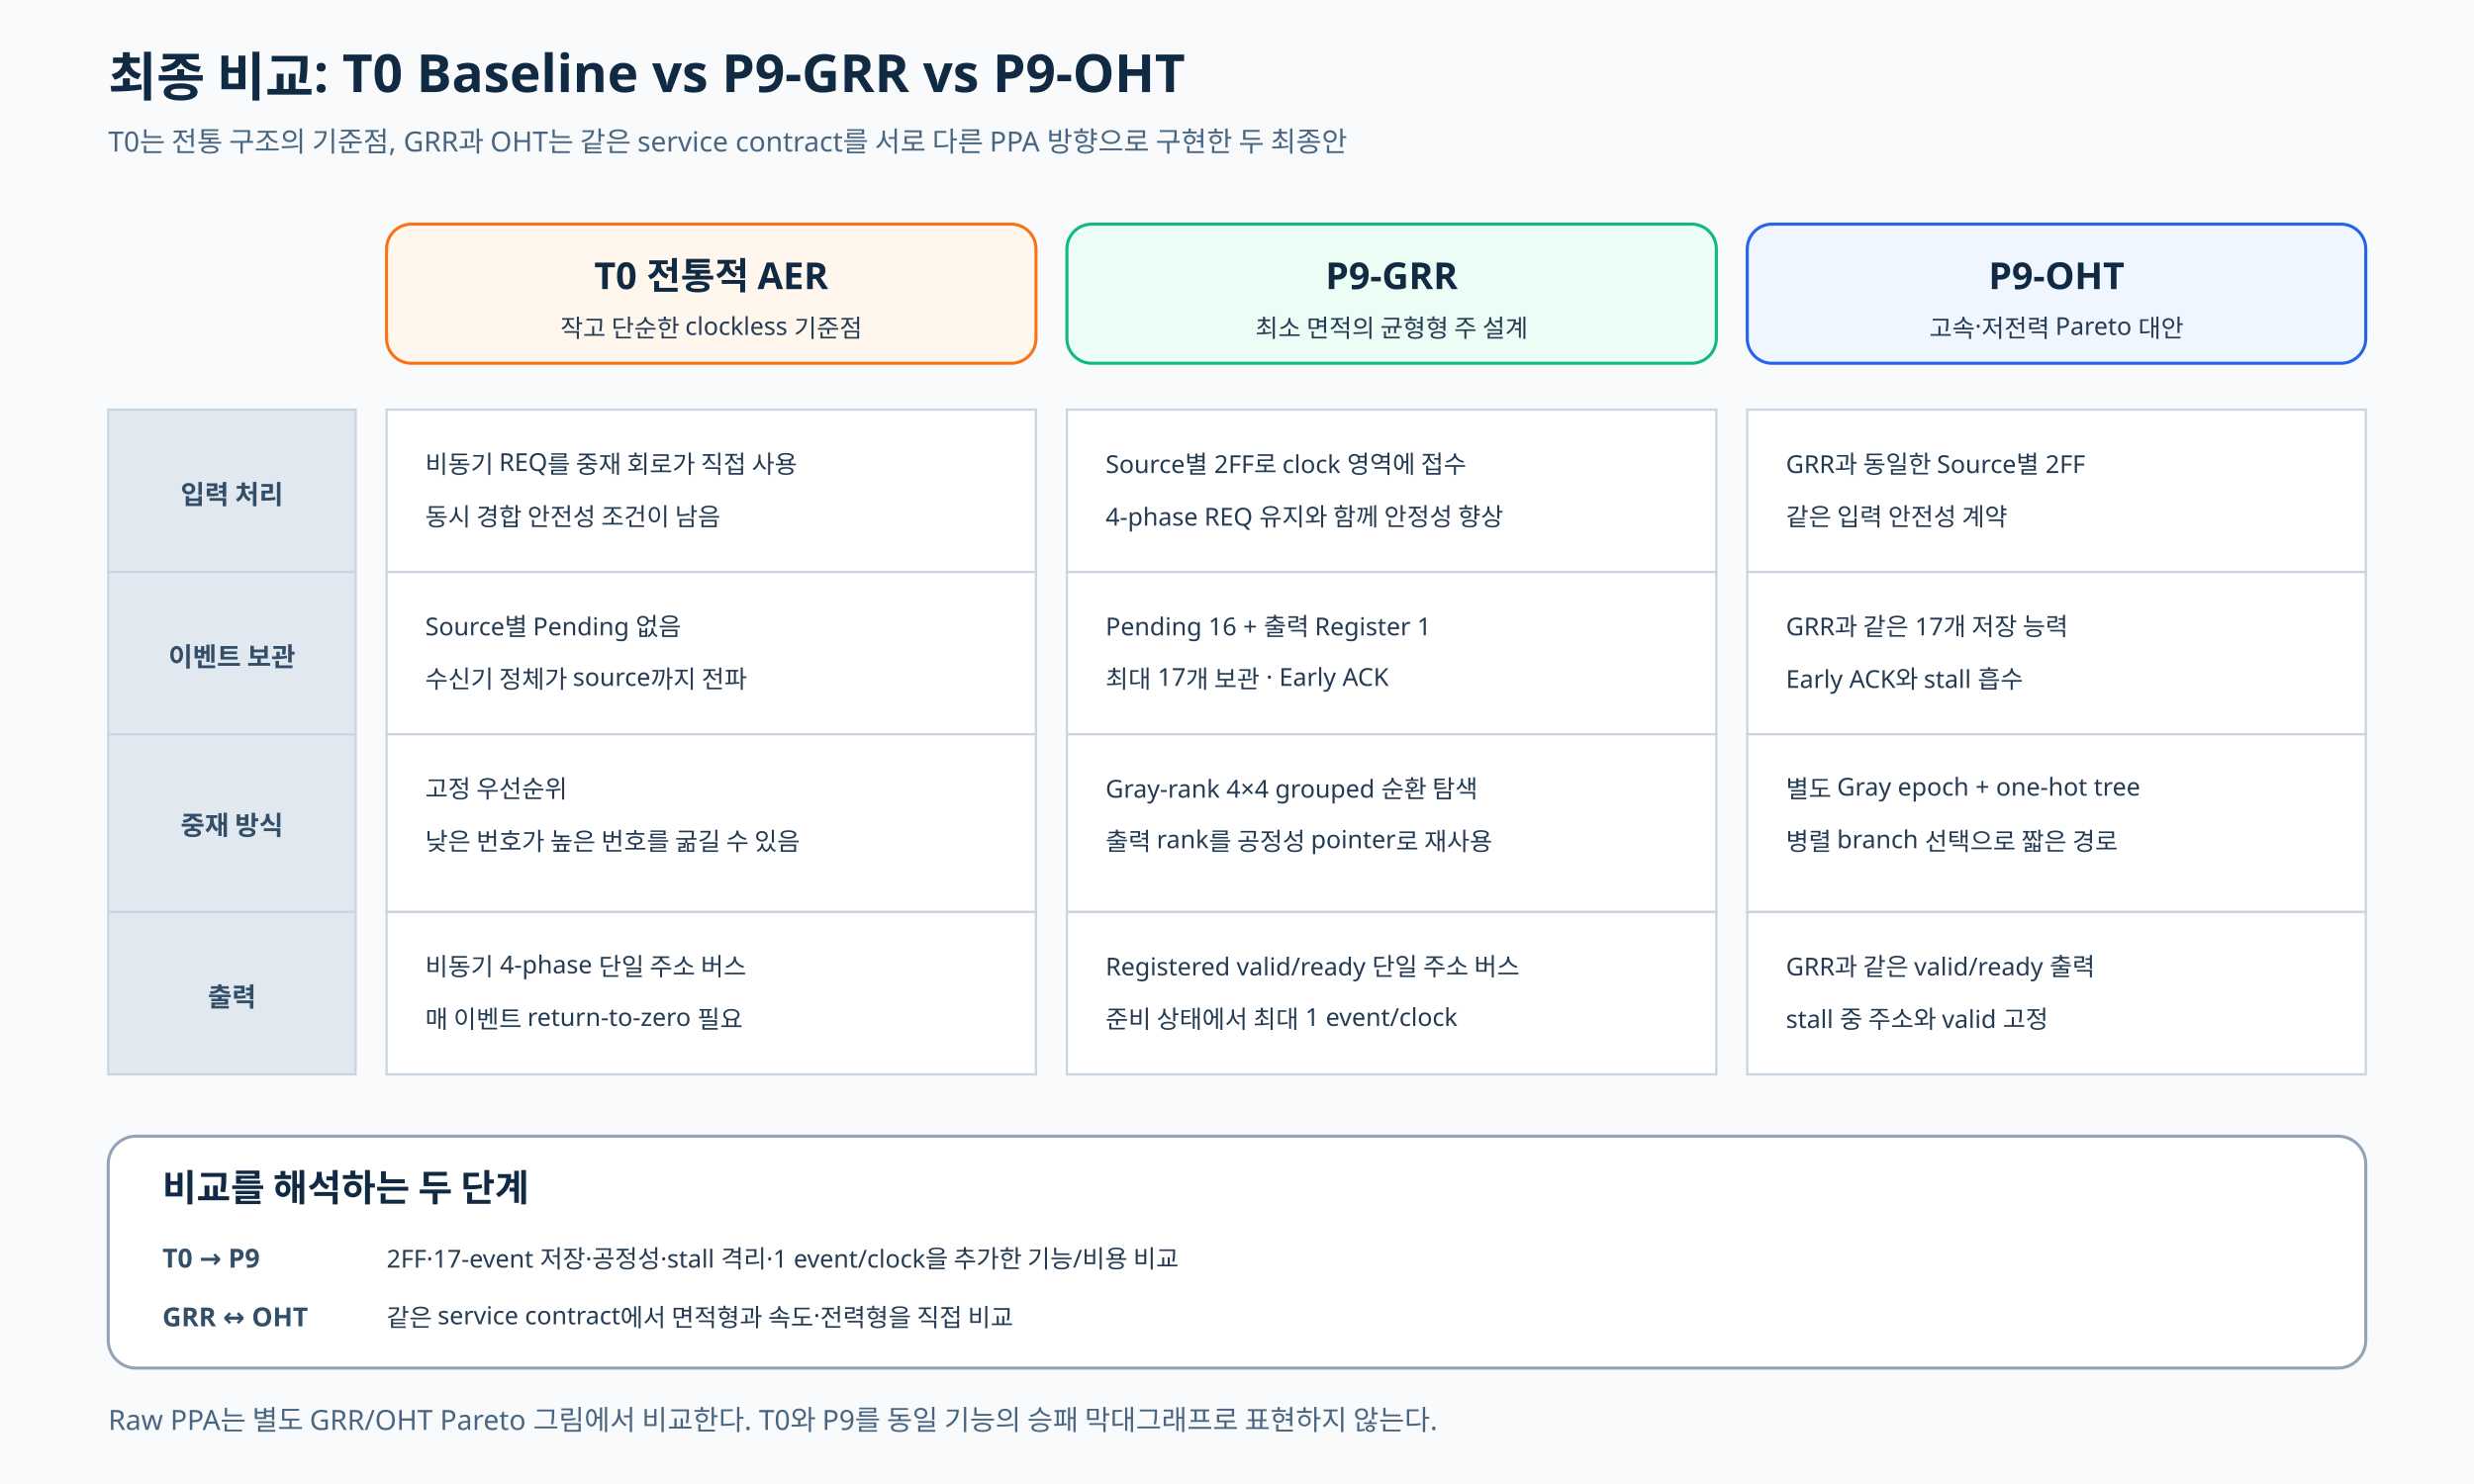
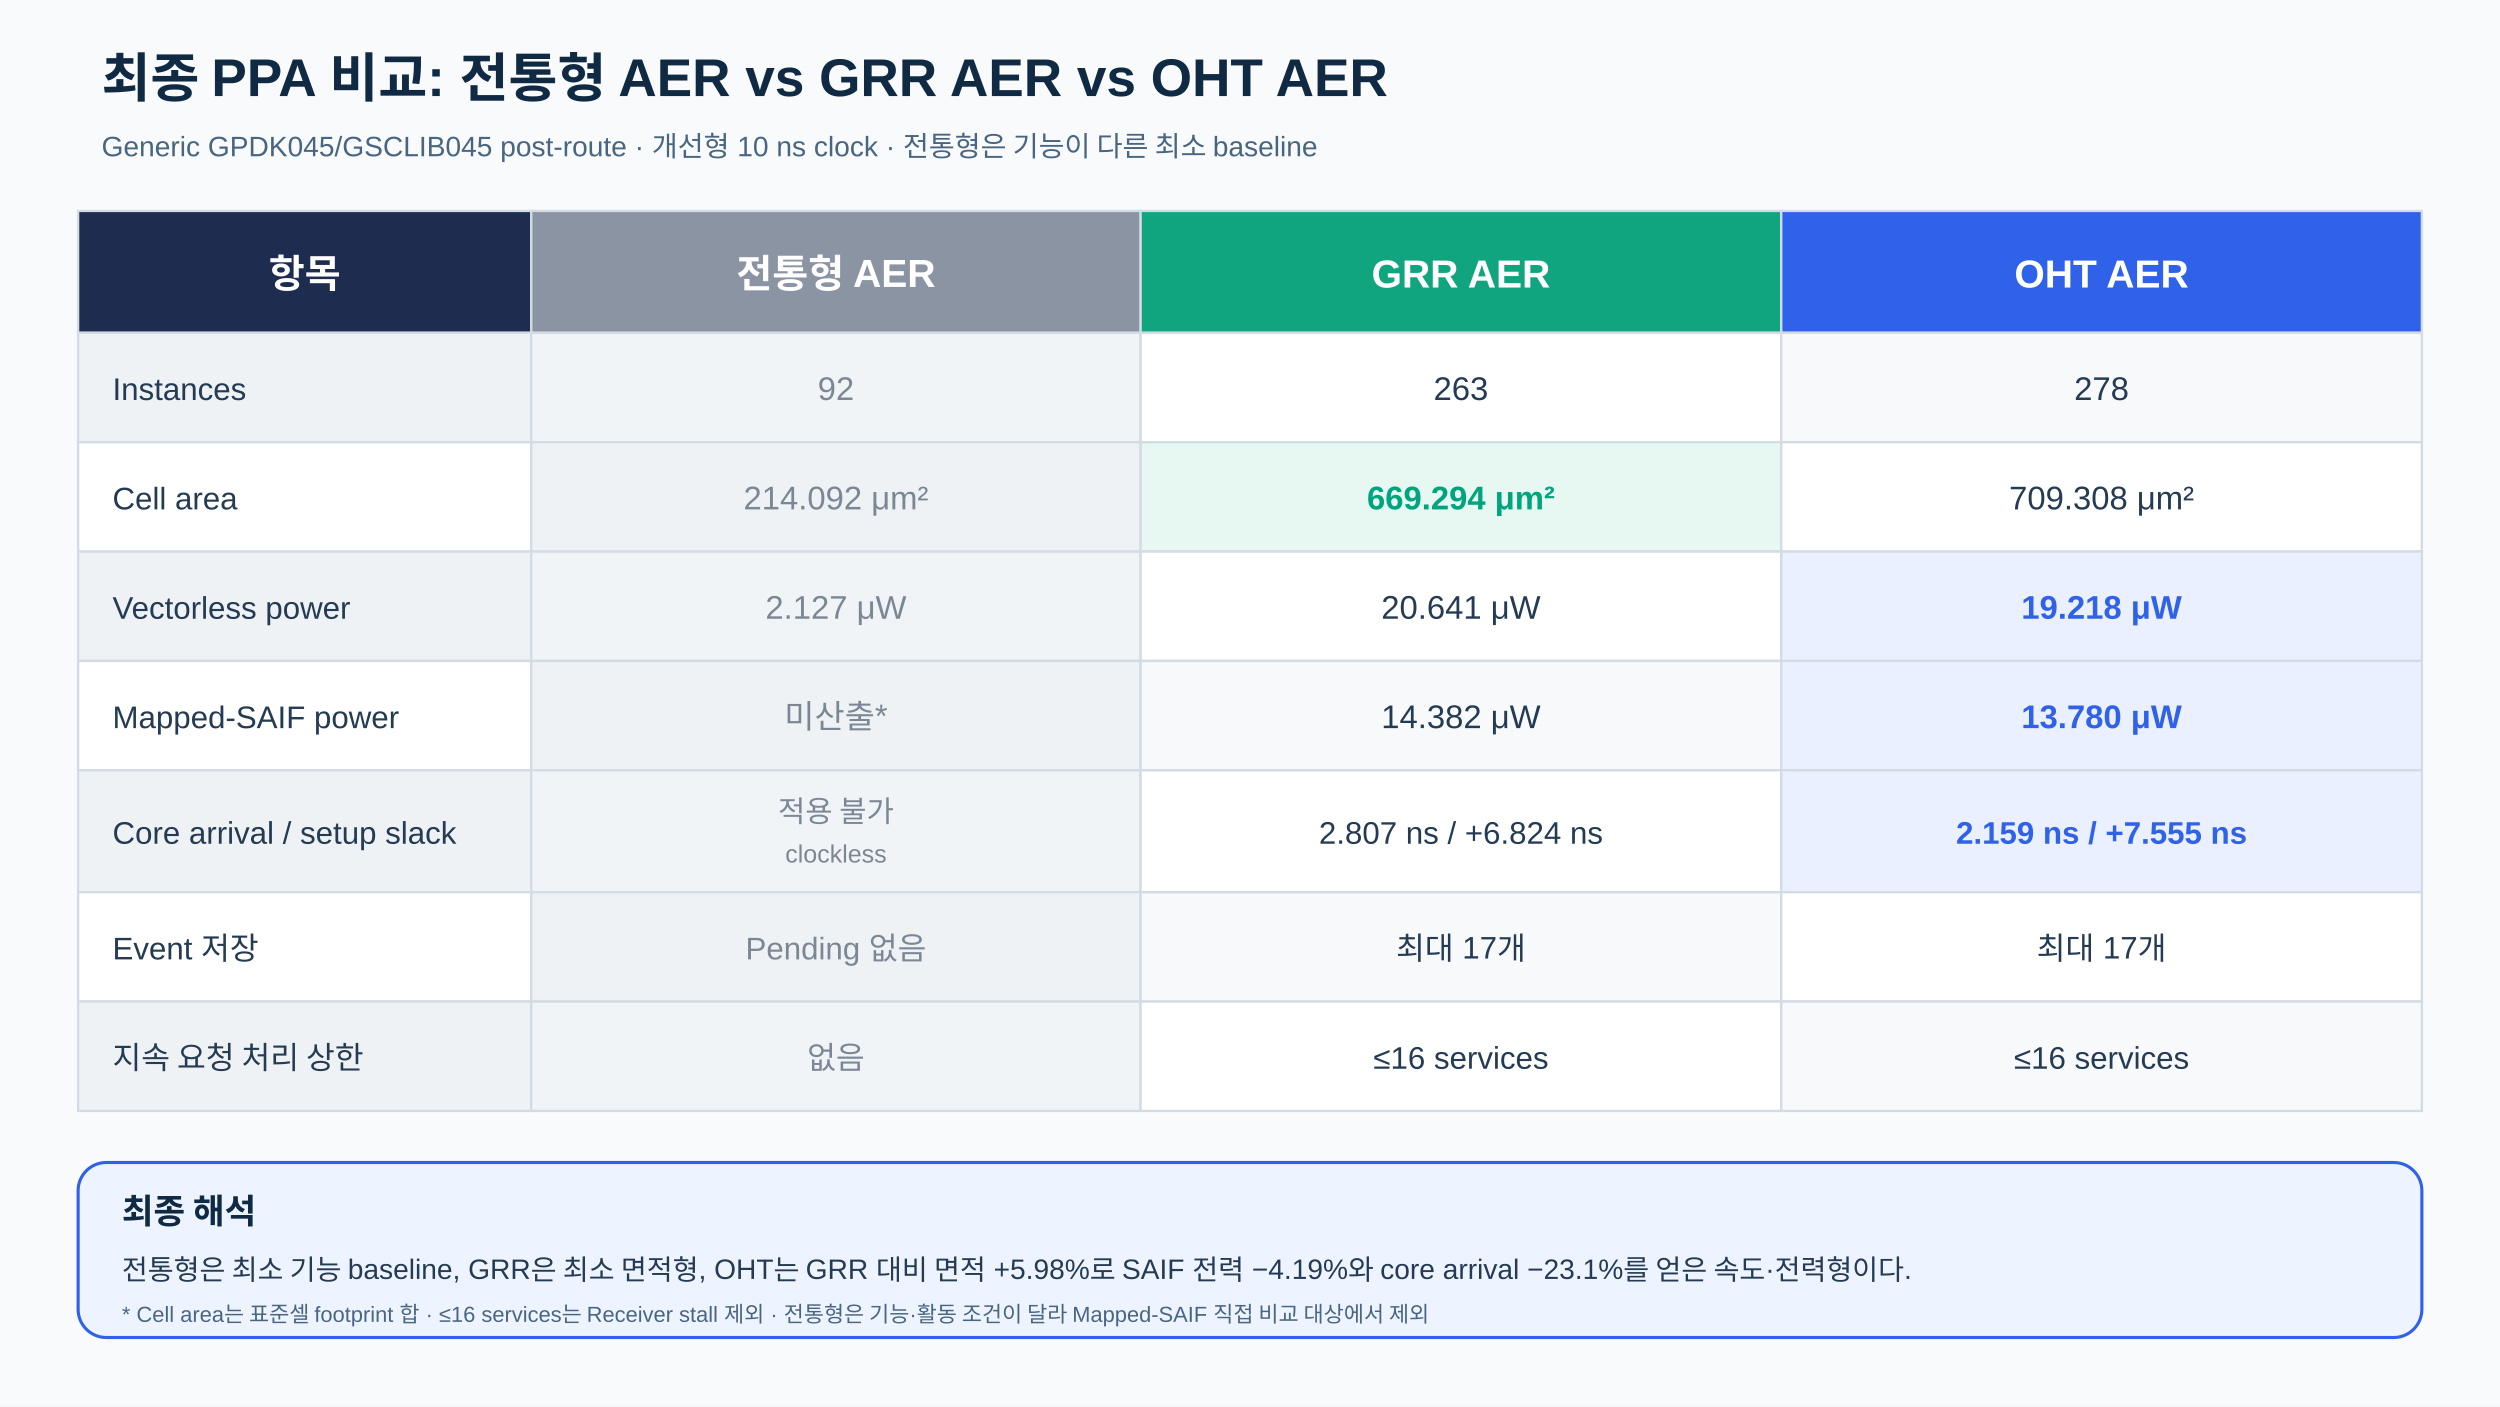
- <svg xmlns="http://www.w3.org/2000/svg" width="1600" height="960" viewBox="0 0 1600 960" role="img" aria-labelledby="title desc">
-   <defs>
-     <style>
-       .title{font:700 34px "Malgun Gothic",sans-serif;fill:#102a43}.sub{font:18px "Malgun Gothic",sans-serif;fill:#486581}
-       .head{font:700 24px "Malgun Gothic",sans-serif;fill:#102a43}.label{font:700 17px "Malgun Gothic",sans-serif;fill:#334e68}
-       .text{font:16px "Malgun Gothic",sans-serif;fill:#243b53}.metric{font:700 18px "Malgun Gothic",sans-serif;fill:#102a43}
-       .cell{stroke:#cbd5e1;stroke-width:1.5}.divider{stroke:#cbd5e1;stroke-width:1.5}
-     </style>
-   </defs>
-   <rect width="1600" height="960" fill="#f8fafc" />
-   <text x="70" y="62" class="title">최종 비교: T0 Baseline vs P9-GRR vs P9-OHT</text>
-   <text x="70" y="98" class="sub">T0는 전통 구조의 기준점, GRR과 OHT는 같은 service contract를 서로 다른 PPA 방향으로 구현한 두 최종안</text>
-   <rect x="250" y="145" width="420" height="90" rx="16" fill="#fff7ed" stroke="#f97316" stroke-width="2" />
-   <rect x="690" y="145" width="420" height="90" rx="16" fill="#ecfdf5" stroke="#10b981" stroke-width="2" />
-   <rect x="1130" y="145" width="400" height="90" rx="16" fill="#eff6ff" stroke="#2563eb" stroke-width="2" />
-   <text x="460" y="187" text-anchor="middle" class="head">T0 전통적 AER</text>
-   <text x="460" y="218" text-anchor="middle" class="text">작고 단순한 clockless 기준점</text>
-   <text x="900" y="187" text-anchor="middle" class="head">P9-GRR</text>
-   <text x="900" y="218" text-anchor="middle" class="text">최소 면적의 균형형 주 설계</text>
-   <text x="1330" y="187" text-anchor="middle" class="head">P9-OHT</text>
-   <text x="1330" y="218" text-anchor="middle" class="text">고속·저전력 Pareto 대안</text>
-   <g>
-     <rect x="70" y="265" width="160" height="105" class="cell" fill="#e2e8f0" />
-     <text x="150" y="326" text-anchor="middle" class="label">입력 처리</text>
-     <rect x="250" y="265" width="420" height="105" class="cell" fill="#ffffff" />
-     <text x="275" y="306" class="text">비동기 REQ를 중재 회로가 직접 사용</text>
-     <text x="275" y="340" class="text">동시 경합 안전성 조건이 남음</text>
-     <rect x="690" y="265" width="420" height="105" class="cell" fill="#ffffff" />
-     <text x="715" y="306" class="text">Source별 2FF로 clock 영역에 접수</text>
-     <text x="715" y="340" class="text">4-phase REQ 유지와 함께 안정성 향상</text>
-     <rect x="1130" y="265" width="400" height="105" class="cell" fill="#ffffff" />
-     <text x="1155" y="306" class="text">GRR과 동일한 Source별 2FF</text>
-     <text x="1155" y="340" class="text">같은 입력 안전성 계약</text>
-   </g>
-   <g>
-     <rect x="70" y="370" width="160" height="105" class="cell" fill="#e2e8f0" />
-     <text x="150" y="431" text-anchor="middle" class="label">이벤트 보관</text>
-     <rect x="250" y="370" width="420" height="105" class="cell" fill="#ffffff" />
-     <text x="275" y="411" class="text">Source별 Pending 없음</text>
-     <text x="275" y="445" class="text">수신기 정체가 source까지 전파</text>
-     <rect x="690" y="370" width="420" height="105" class="cell" fill="#ffffff" />
-     <text x="715" y="411" class="text">Pending 16 + 출력 Register 1</text>
-     <text x="715" y="445" class="text">최대 17개 보관 · Early ACK</text>
-     <rect x="1130" y="370" width="400" height="105" class="cell" fill="#ffffff" />
-     <text x="1155" y="411" class="text">GRR과 같은 17개 저장 능력</text>
-     <text x="1155" y="445" class="text">Early ACK와 stall 흡수</text>
-   </g>
-   <g>
-     <rect x="70" y="475" width="160" height="115" class="cell" fill="#e2e8f0" />
-     <text x="150" y="540" text-anchor="middle" class="label">중재 방식</text>
-     <rect x="250" y="475" width="420" height="115" class="cell" fill="#ffffff" />
-     <text x="275" y="516" class="text">고정 우선순위</text>
-     <text x="275" y="550" class="text">낮은 번호가 높은 번호를 굶길 수 있음</text>
-     <rect x="690" y="475" width="420" height="115" class="cell" fill="#ffffff" />
-     <text x="715" y="516" class="text">Gray-rank 4×4 grouped 순환 탐색</text>
-     <text x="715" y="550" class="text">출력 rank를 공정성 pointer로 재사용</text>
-     <rect x="1130" y="475" width="400" height="115" class="cell" fill="#ffffff" />
-     <text x="1155" y="516" class="text">별도 Gray epoch + one-hot tree</text>
-     <text x="1155" y="550" class="text">병렬 branch 선택으로 짧은 경로</text>
-   </g>
-   <g>
-     <rect x="70" y="590" width="160" height="105" class="cell" fill="#e2e8f0" />
-     <text x="150" y="651" text-anchor="middle" class="label">출력</text>
-     <rect x="250" y="590" width="420" height="105" class="cell" fill="#ffffff" />
-     <text x="275" y="631" class="text">비동기 4-phase 단일 주소 버스</text>
-     <text x="275" y="665" class="text">매 이벤트 return-to-zero 필요</text>
-     <rect x="690" y="590" width="420" height="105" class="cell" fill="#ffffff" />
-     <text x="715" y="631" class="text">Registered valid/ready 단일 주소 버스</text>
-     <text x="715" y="665" class="text">준비 상태에서 최대 1 event/clock</text>
-     <rect x="1130" y="590" width="400" height="105" class="cell" fill="#ffffff" />
-     <text x="1155" y="631" class="text">GRR과 같은 valid/ready 출력</text>
-     <text x="1155" y="665" class="text">stall 중 주소와 valid 고정</text>
-   </g>
-   <rect x="70" y="735" width="1460" height="150" rx="18" fill="#ffffff" stroke="#94a3b8" stroke-width="2" />
-   <text x="105" y="777" class="head">비교를 해석하는 두 단계</text>
-   <text x="105" y="820" class="label">T0 → P9</text>
-   <text x="250" y="820" class="text">2FF·17-event 저장·공정성·stall 격리·1 event/clock을 추가한 기능/비용 비교</text>
-   <text x="105" y="858" class="label">GRR ↔ OHT</text>
-   <text x="250" y="858" class="text">같은 service contract에서 면적형과 속도·전력형을 직접 비교</text>
-   <text x="70" y="925" class="sub">Raw PPA는 별도 GRR/OHT Pareto 그림에서 비교한다. T0와 P9를 동일 기능의 승패 막대그래프로 표현하지 않는다.</text>
+ <svg xmlns="http://www.w3.org/2000/svg" width="1600" height="900" viewBox="0 0 1600 900" role="img" aria-labelledby="title desc" shape-rendering="geometricPrecision" text-rendering="geometricPrecision">
+   <rect x="0" y="0" width="1600" height="900" fill="#f8fafc" />
+   <text x="65" y="62" font-family="Malgun Gothic, Arial, sans-serif" font-size="34" font-weight="700" fill="#102a43">최종 PPA 비교: 전통형 AER vs GRR AER vs OHT AER</text>
+   <text x="65" y="100" font-family="Malgun Gothic, Arial, sans-serif" font-size="18" font-weight="400" fill="#486581">Generic GPDK045/GSCLIB045 post-route · 개선형 10 ns clock · 전통형은 기능이 다른 최소 baseline</text>
+   <rect x="50" y="135" width="290" height="78" fill="#1e2c4f" stroke="#d3dbe5" stroke-width="1.5" />
+   <rect x="340" y="135" width="390" height="78" fill="#8a94a3" stroke="#d3dbe5" stroke-width="1.5" />
+   <rect x="730" y="135" width="410" height="78" fill="#10a57e" stroke="#d3dbe5" stroke-width="1.5" />
+   <rect x="1140" y="135" width="410" height="78" fill="#2f61e9" stroke="#d3dbe5" stroke-width="1.5" />
+   <text x="195" y="184" text-anchor="middle" font-family="Malgun Gothic, Arial, sans-serif" font-size="25" font-weight="700" fill="#ffffff">항목</text>
+   <text x="535" y="184" text-anchor="middle" font-family="Malgun Gothic, Arial, sans-serif" font-size="25" font-weight="700" fill="#ffffff">전통형 AER</text>
+   <text x="935" y="184" text-anchor="middle" font-family="Malgun Gothic, Arial, sans-serif" font-size="25" font-weight="700" fill="#ffffff">GRR AER</text>
+   <text x="1345" y="184" text-anchor="middle" font-family="Malgun Gothic, Arial, sans-serif" font-size="25" font-weight="700" fill="#ffffff">OHT AER</text>
+   <rect x="50" y="213" width="290" height="70" fill="#eef2f5" stroke="#d3dbe5" stroke-width="1.5" />
+   <rect x="340" y="213" width="390" height="70" fill="#f1f4f7" stroke="#d3dbe5" stroke-width="1.5" />
+   <rect x="730" y="213" width="410" height="70" fill="#ffffff" stroke="#d3dbe5" stroke-width="1.5" />
+   <rect x="1140" y="213" width="410" height="70" fill="#f7f9fb" stroke="#d3dbe5" stroke-width="1.5" />
+   <text x="72" y="256" font-family="Malgun Gothic, Arial, sans-serif" font-size="20" font-weight="400" fill="#243b53">Instances</text>
+   <text x="535" y="256" text-anchor="middle" font-family="Malgun Gothic, Arial, sans-serif" font-size="21" fill="#7b8794">92</text>
+   <text x="935" y="256" text-anchor="middle" font-family="Malgun Gothic, Arial, sans-serif" font-size="21" fill="#243b53">263</text>
+   <text x="1345" y="256" text-anchor="middle" font-family="Malgun Gothic, Arial, sans-serif" font-size="21" fill="#243b53">278</text>
+   <rect x="50" y="283" width="290" height="70" fill="#ffffff" stroke="#d3dbe5" stroke-width="1.5" />
+   <rect x="340" y="283" width="390" height="70" fill="#eef2f5" stroke="#d3dbe5" stroke-width="1.5" />
+   <rect x="730" y="283" width="410" height="70" fill="#e7f7f2" stroke="#d3dbe5" stroke-width="1.5" />
+   <rect x="1140" y="283" width="410" height="70" fill="#ffffff" stroke="#d3dbe5" stroke-width="1.5" />
+   <text x="72" y="326" font-family="Malgun Gothic, Arial, sans-serif" font-size="20" fill="#243b53">Cell area</text>
+   <text x="535" y="326" text-anchor="middle" font-family="Malgun Gothic, Arial, sans-serif" font-size="21" fill="#7b8794">214.092 μm²</text>
+   <text x="935" y="326" text-anchor="middle" font-family="Malgun Gothic, Arial, sans-serif" font-size="21" font-weight="700" fill="#00a57e">669.294 μm²</text>
+   <text x="1345" y="326" text-anchor="middle" font-family="Malgun Gothic, Arial, sans-serif" font-size="21" fill="#243b53">709.308 μm²</text>
+   <rect x="50" y="353" width="290" height="70" fill="#eef2f5" stroke="#d3dbe5" stroke-width="1.5" />
+   <rect x="340" y="353" width="390" height="70" fill="#f1f4f7" stroke="#d3dbe5" stroke-width="1.5" />
+   <rect x="730" y="353" width="410" height="70" fill="#ffffff" stroke="#d3dbe5" stroke-width="1.5" />
+   <rect x="1140" y="353" width="410" height="70" fill="#eaf0ff" stroke="#d3dbe5" stroke-width="1.5" />
+   <text x="72" y="396" font-family="Malgun Gothic, Arial, sans-serif" font-size="20" fill="#243b53">Vectorless power</text>
+   <text x="535" y="396" text-anchor="middle" font-family="Malgun Gothic, Arial, sans-serif" font-size="21" fill="#7b8794">2.127 μW</text>
+   <text x="935" y="396" text-anchor="middle" font-family="Malgun Gothic, Arial, sans-serif" font-size="21" fill="#243b53">20.641 μW</text>
+   <text x="1345" y="396" text-anchor="middle" font-family="Malgun Gothic, Arial, sans-serif" font-size="21" font-weight="700" fill="#2f61e9">19.218 μW</text>
+   <rect x="50" y="423" width="290" height="70" fill="#ffffff" stroke="#d3dbe5" stroke-width="1.5" />
+   <rect x="340" y="423" width="390" height="70" fill="#eef2f5" stroke="#d3dbe5" stroke-width="1.5" />
+   <rect x="730" y="423" width="410" height="70" fill="#f7f9fb" stroke="#d3dbe5" stroke-width="1.5" />
+   <rect x="1140" y="423" width="410" height="70" fill="#eaf0ff" stroke="#d3dbe5" stroke-width="1.5" />
+   <text x="72" y="466" font-family="Malgun Gothic, Arial, sans-serif" font-size="20" fill="#243b53">Mapped-SAIF power</text>
+   <text x="535" y="466" text-anchor="middle" font-family="Malgun Gothic, Arial, sans-serif" font-size="21" fill="#7b8794">미산출*</text>
+   <text x="935" y="466" text-anchor="middle" font-family="Malgun Gothic, Arial, sans-serif" font-size="21" fill="#243b53">14.382 μW</text>
+   <text x="1345" y="466" text-anchor="middle" font-family="Malgun Gothic, Arial, sans-serif" font-size="21" font-weight="700" fill="#2f61e9">13.780 μW</text>
+   <rect x="50" y="493" width="290" height="78" fill="#eef2f5" stroke="#d3dbe5" stroke-width="1.5" />
+   <rect x="340" y="493" width="390" height="78" fill="#f1f4f7" stroke="#d3dbe5" stroke-width="1.5" />
+   <rect x="730" y="493" width="410" height="78" fill="#ffffff" stroke="#d3dbe5" stroke-width="1.5" />
+   <rect x="1140" y="493" width="410" height="78" fill="#eaf0ff" stroke="#d3dbe5" stroke-width="1.5" />
+   <text x="72" y="540" font-family="Malgun Gothic, Arial, sans-serif" font-size="20" fill="#243b53">Core arrival / setup slack</text>
+   <text x="535" y="526" text-anchor="middle" font-family="Malgun Gothic, Arial, sans-serif" font-size="19" fill="#7b8794">적용 불가</text>
+   <text x="535" y="552" text-anchor="middle" font-family="Malgun Gothic, Arial, sans-serif" font-size="16" fill="#7b8794">clockless</text>
+   <text x="935" y="540" text-anchor="middle" font-family="Malgun Gothic, Arial, sans-serif" font-size="20" fill="#243b53">2.807 ns / +6.824 ns</text>
+   <text x="1345" y="540" text-anchor="middle" font-family="Malgun Gothic, Arial, sans-serif" font-size="20" font-weight="700" fill="#2f61e9">2.159 ns / +7.555 ns</text>
+   <rect x="50" y="571" width="290" height="70" fill="#ffffff" stroke="#d3dbe5" stroke-width="1.5" />
+   <rect x="340" y="571" width="390" height="70" fill="#eef2f5" stroke="#d3dbe5" stroke-width="1.5" />
+   <rect x="730" y="571" width="410" height="70" fill="#f7f9fb" stroke="#d3dbe5" stroke-width="1.5" />
+   <rect x="1140" y="571" width="410" height="70" fill="#ffffff" stroke="#d3dbe5" stroke-width="1.5" />
+   <text x="72" y="614" font-family="Malgun Gothic, Arial, sans-serif" font-size="20" fill="#243b53">Event 저장</text>
+   <text x="535" y="614" text-anchor="middle" font-family="Malgun Gothic, Arial, sans-serif" font-size="20" fill="#7b8794">Pending 없음</text>
+   <text x="935" y="614" text-anchor="middle" font-family="Malgun Gothic, Arial, sans-serif" font-size="20" fill="#243b53">최대 17개</text>
+   <text x="1345" y="614" text-anchor="middle" font-family="Malgun Gothic, Arial, sans-serif" font-size="20" fill="#243b53">최대 17개</text>
+   <rect x="50" y="641" width="290" height="70" fill="#eef2f5" stroke="#d3dbe5" stroke-width="1.5" />
+   <rect x="340" y="641" width="390" height="70" fill="#f1f4f7" stroke="#d3dbe5" stroke-width="1.5" />
+   <rect x="730" y="641" width="410" height="70" fill="#ffffff" stroke="#d3dbe5" stroke-width="1.5" />
+   <rect x="1140" y="641" width="410" height="70" fill="#f7f9fb" stroke="#d3dbe5" stroke-width="1.5" />
+   <text x="72" y="684" font-family="Malgun Gothic, Arial, sans-serif" font-size="20" fill="#243b53">지속 요청 처리 상한</text>
+   <text x="535" y="684" text-anchor="middle" font-family="Malgun Gothic, Arial, sans-serif" font-size="20" fill="#7b8794">없음</text>
+   <text x="935" y="684" text-anchor="middle" font-family="Malgun Gothic, Arial, sans-serif" font-size="20" fill="#243b53">≤16 services</text>
+   <text x="1345" y="684" text-anchor="middle" font-family="Malgun Gothic, Arial, sans-serif" font-size="20" fill="#243b53">≤16 services</text>
+   <rect x="50" y="744" width="1500" height="112" rx="18" fill="#eef4ff" stroke="#2f61e9" stroke-width="2" />
+   <text x="78" y="783" font-family="Malgun Gothic, Arial, sans-serif" font-size="22" font-weight="700" fill="#102a43">최종 해석</text>
+   <text x="78" y="819" font-family="Malgun Gothic, Arial, sans-serif" font-size="18" fill="#243b53">전통형은 최소 기능 baseline, GRR은 최소 면적형, OHT는 GRR 대비 면적 +5.98%로 SAIF 전력 −4.19%와 core arrival −23.1%를 얻은 속도·전력형이다.</text>
+   <text x="78" y="846" font-family="Malgun Gothic, Arial, sans-serif" font-size="14" fill="#486581">* Cell area는 표준셀 footprint 합 · ≤16 services는 Receiver stall 제외 · 전통형은 기능·활동 조건이 달라 Mapped-SAIF 직접 비교 대상에서 제외</text>
</svg>
